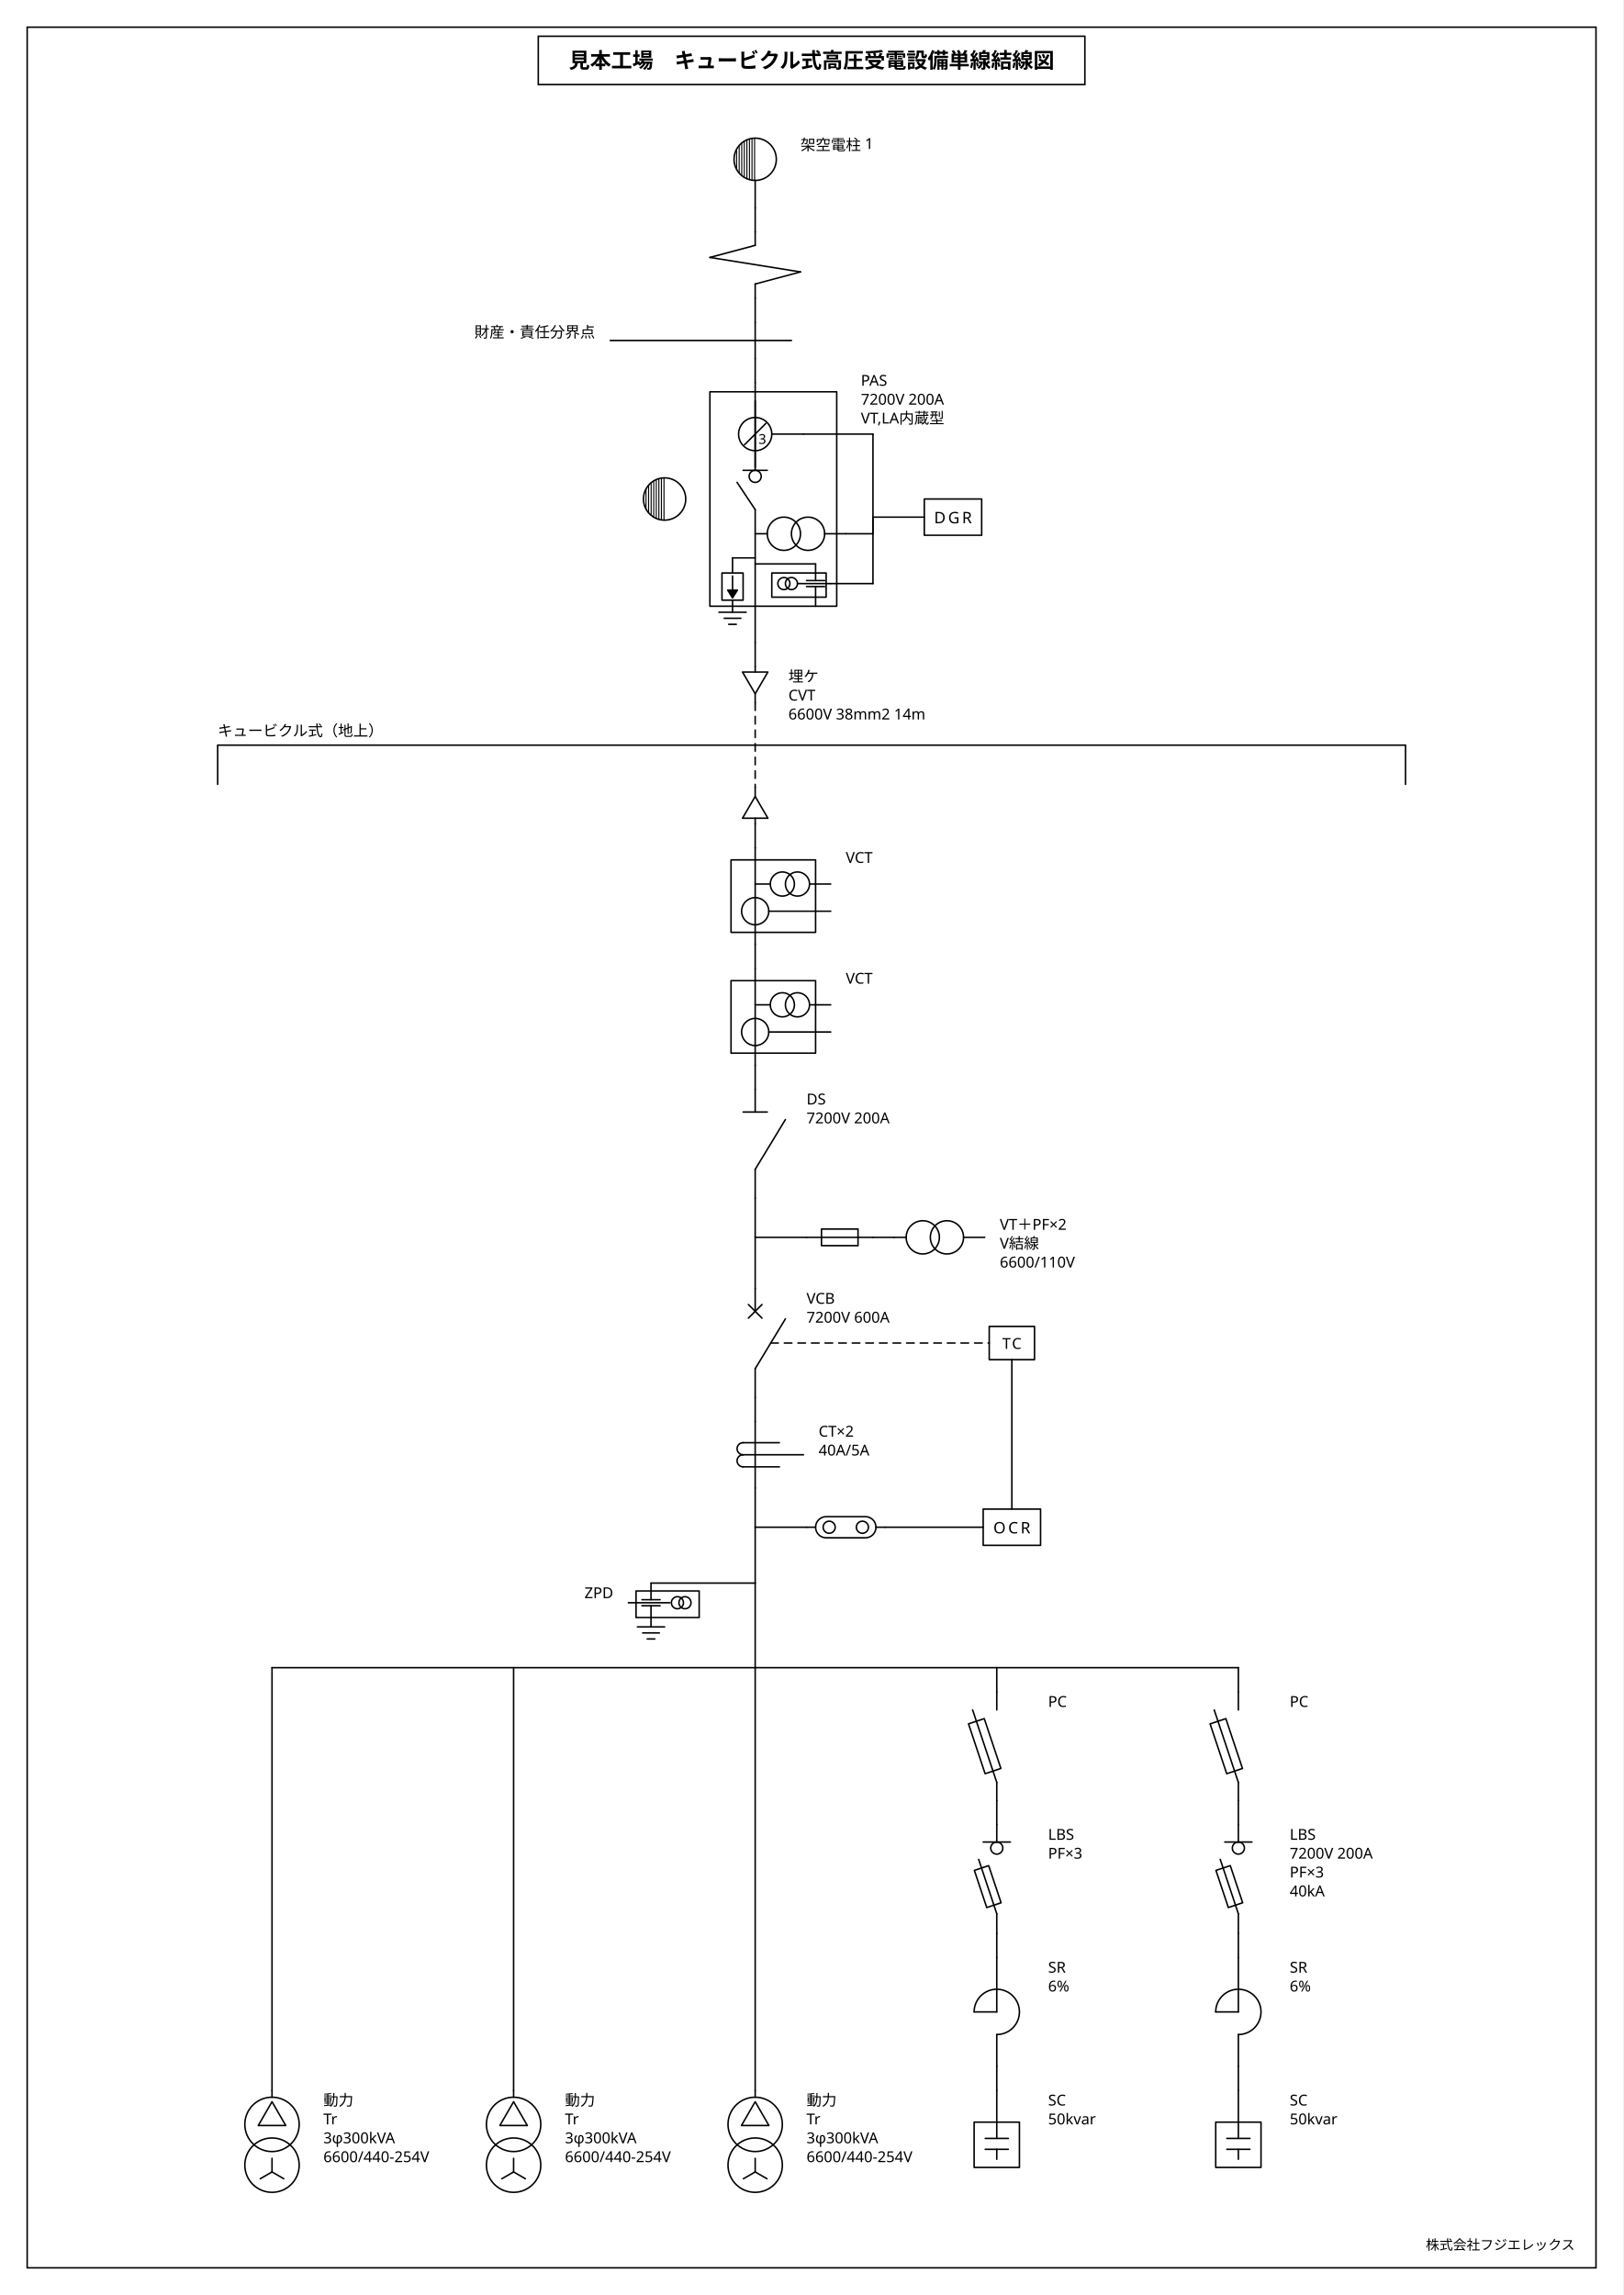
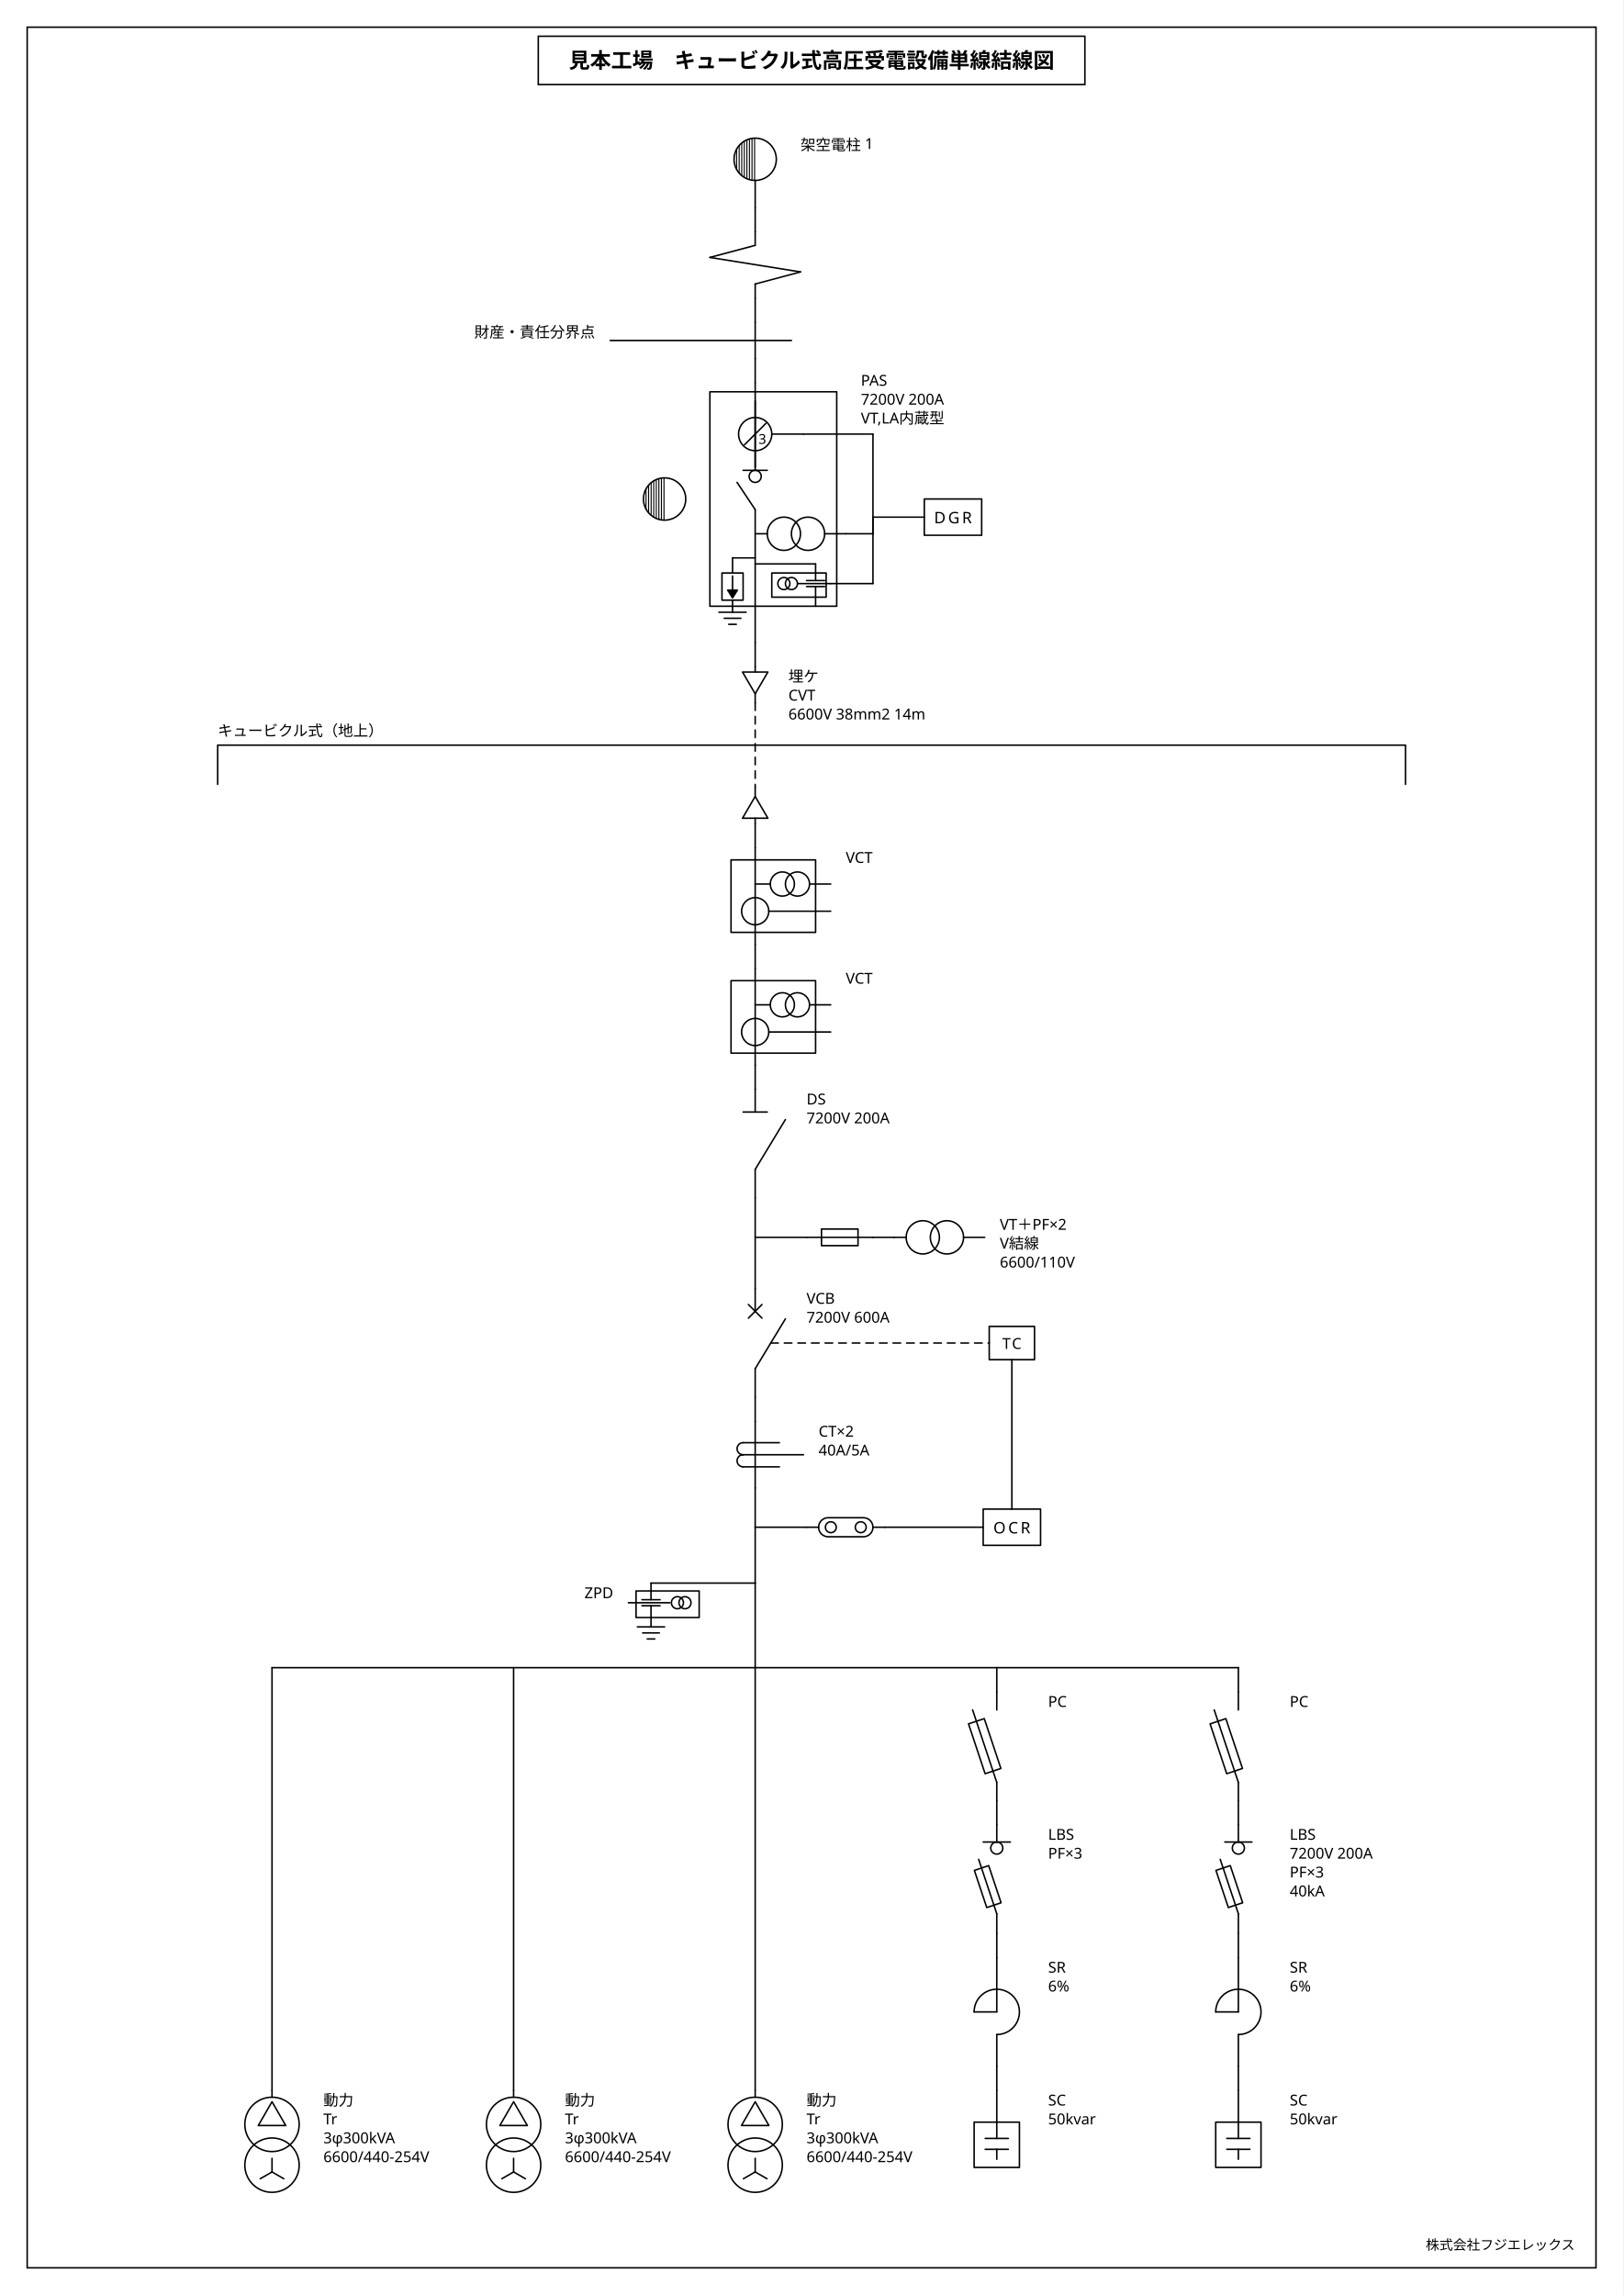
<svg xmlns="http://www.w3.org/2000/svg" viewBox="0 0 1075 1520" width="1075" height="1520">
  <rect x="0" y="0" width="1075" height="1520" fill="#fff" />
  <g stroke="#000" fill="none">
    <rect x="18" y="18" width="1039" height="1484" stroke-width="1" />
    <rect x="356.5" y="24" width="362" height="32" stroke-width="1" />
  </g>
  <text x="537.5" y="45" font-size="14" font-weight="700" text-anchor="middle" font-family="IPAGothic, 'IPAゴシック', 'Noto Sans JP', 'Hiragino Kaku Gothic ProN', 'Yu Gothic', sans-serif" fill="#000">見本工場　キュービクル式高圧受電設備単線結線図</text>
  <text x="1043" y="1490" font-size="9" text-anchor="end" font-family="IPAGothic, 'IPAゴシック', 'Noto Sans JP', 'Hiragino Kaku Gothic ProN', 'Yu Gothic', sans-serif" fill="#000">株式会社フジエレックス</text>
  <g transform="translate(500.15 89.5) scale(1)">
    <g stroke="#000" fill="none" stroke-linecap="round" stroke-linejoin="round" color="#000">
      <path d="M -356 404 L 430.7 404 M -356 404 L -356 430 M 430.7 404 L 430.7 430" fill="none" stroke-width="1" />
      <text x="-356" y="398" font-size="10" font-family="IPAGothic, 'IPAゴシック', 'Noto Sans JP', 'Hiragino Kaku Gothic ProN', 'Yu Gothic', sans-serif" fill="currentColor" stroke="none">キュービクル式（地上）</text>
      <line x1="0" y1="48" x2="0" y2="64" stroke-width="1" />
      <line x1="0" y1="108" x2="0" y2="124" stroke-width="1" />
      <line x1="0" y1="148" x2="0" y2="164" stroke-width="1" />
      <line x1="0" y1="280" x2="-15" y2="280" stroke-width="1" />
      <line x1="0" y1="284" x2="40" y2="284" stroke-width="1" />
      <line x1="32" y1="198" x2="78" y2="198" stroke-width="1" />
      <line x1="78" y1="198" x2="78" y2="253" stroke-width="1" />
      <line x1="60" y1="264" x2="78" y2="264" stroke-width="1" />
      <line x1="78" y1="264" x2="78" y2="253" stroke-width="1" />
      <line x1="50" y1="297" x2="78" y2="297" stroke-width="1" />
      <line x1="78" y1="297" x2="78" y2="253" stroke-width="1" />
      <line x1="78" y1="253" x2="112" y2="253" stroke-width="1" />
      <line x1="0" y1="336" x2="0" y2="352" stroke-width="1" />
      <line x1="0" y1="376" x2="0" y2="432" stroke-width="1" stroke-dasharray="5 4" />
      <line x1="0" y1="456" x2="0" y2="472" stroke-width="1" />
      <line x1="0" y1="536" x2="0" y2="552" stroke-width="1" />
      <line x1="0" y1="616" x2="0" y2="632" stroke-width="1" />
      <line x1="0" y1="704" x2="0" y2="730" stroke-width="1" />
      <line x1="0" y1="730" x2="34" y2="730" stroke-width="1" />
      <line x1="78" y1="730" x2="92" y2="730" stroke-width="1" />
      <line x1="0" y1="730" x2="0" y2="764" stroke-width="1" />
      <line x1="0" y1="836" x2="0" y2="852" stroke-width="1" />
      <line x1="0" y1="896" x2="0" y2="922" stroke-width="1" />
      <line x1="0" y1="922" x2="34" y2="922" stroke-width="1" />
      <line x1="86" y1="922" x2="151" y2="922" stroke-width="1" />
      <line x1="10.303" y1="800" x2="155" y2="800" stroke-width="1" stroke-dasharray="5 4" />
      <line x1="170" y1="811" x2="170" y2="910" stroke-width="1" />
      <line x1="0" y1="922" x2="0" y2="959" stroke-width="1" />
      <line x1="0" y1="959" x2="-69" y2="959" stroke-width="1" />
      <line x1="0" y1="959" x2="0" y2="1015" stroke-width="1" />
      <line x1="-320" y1="1015" x2="320" y2="1015" stroke-width="1" />
      <line x1="-320" y1="1015" x2="-320" y2="1295" stroke-width="1" />
      <line x1="-160" y1="1015" x2="-160" y2="1295" stroke-width="1" />
      <line x1="0" y1="1015" x2="0" y2="1295" stroke-width="1" />
      <line x1="160" y1="1015" x2="160" y2="1031" stroke-width="1" />
      <line x1="160" y1="1103" x2="160" y2="1119" stroke-width="1" />
      <line x1="160" y1="1191" x2="160" y2="1207" stroke-width="1" />
      <line x1="160" y1="1279" x2="160" y2="1295" stroke-width="1" />
      <line x1="320" y1="1015" x2="320" y2="1031" stroke-width="1" />
      <line x1="320" y1="1103" x2="320" y2="1119" stroke-width="1" />
      <line x1="320" y1="1191" x2="320" y2="1207" stroke-width="1" />
      <line x1="320" y1="1279" x2="320" y2="1295" stroke-width="1" />
      <g transform="translate(-16 0)">
        <circle cx="16" cy="16" r="14" fill="none" stroke-width="1" />
        <line x1="3.7" y1="9.313" x2="3.7" y2="22.687" stroke-width="0.7" />
        <line x1="5.4" y1="6.855" x2="5.4" y2="25.145" stroke-width="0.7" />
        <line x1="7.1" y1="5.193" x2="7.1" y2="26.807" stroke-width="0.7" />
        <line x1="8.8" y1="3.993" x2="8.8" y2="28.007" stroke-width="0.7" />
        <line x1="10.5" y1="3.126" x2="10.5" y2="28.874" stroke-width="0.7" />
        <line x1="12.2" y1="2.526" x2="12.2" y2="29.474" stroke-width="0.7" />
        <line x1="13.9" y1="2.158" x2="13.9" y2="29.842" stroke-width="0.7" />
        <line x1="15.6" y1="2.006" x2="15.6" y2="29.994" stroke-width="0.7" />
        <line x1="16" y1="30" x2="16" y2="48" stroke-width="1" />
      </g>
      <text x="30" y="10" font-size="10" text-anchor="start" font-family="IPAGothic, 'IPAゴシック', 'Noto Sans JP', 'Hiragino Kaku Gothic ProN', 'Yu Gothic', sans-serif" fill="currentColor" stroke="none">
        <tspan x="30" dy="0">架空電柱 1</tspan>
      </text>
      <g transform="translate(-30 64)">
        <line x1="30" y1="0" x2="30" y2="9" stroke-width="1" />
        <line x1="30" y1="9" x2="0" y2="17" stroke-width="1" />
        <line x1="0" y1="17" x2="60" y2="26.6" stroke-width="1" />
        <line x1="60" y1="26.6" x2="30" y2="34.6" stroke-width="1" />
        <line x1="30" y1="34.6" x2="30" y2="44" stroke-width="1" />
      </g>
      <g transform="translate(-96 124)">
        <line x1="96" y1="0" x2="96" y2="24" stroke-width="1" />
        <line x1="0" y1="12" x2="120" y2="12" stroke-width="1" />
      </g>
      <text x="-106" y="134" font-size="10" text-anchor="end" font-family="IPAGothic, 'IPAゴシック', 'Noto Sans JP', 'Hiragino Kaku Gothic ProN', 'Yu Gothic', sans-serif" fill="currentColor" stroke="none">
        <tspan x="-106" dy="0">財産・責任分界点</tspan>
      </text>
      <g transform="translate(-36 164)">
        <line x1="36" y1="0" x2="36" y2="6" stroke-width="1" />
        <rect x="6" y="6" width="84" height="142" fill="none" stroke-width="1" />
        <line x1="36" y1="6" x2="36" y2="58" stroke-width="1" />
        <line x1="28" y1="58" x2="44" y2="58" stroke-width="1" />
        <circle cx="36" cy="62" r="4" fill="none" stroke-width="1" />
        <line x1="36" y1="84" x2="24" y2="66" stroke-width="1" />
        <line x1="36" y1="84" x2="36" y2="172" stroke-width="1" />
      </g>
      <text x="70" y="166" font-size="10" text-anchor="start" font-family="IPAGothic, 'IPAゴシック', 'Noto Sans JP', 'Hiragino Kaku Gothic ProN', 'Yu Gothic', sans-serif" fill="currentColor" stroke="none">
        <tspan x="70" dy="0">PAS</tspan>
        <tspan x="70" dy="12.5">7200V 200A</tspan>
        <tspan x="70" dy="12.5">VT,LA内蔵型</tspan>
      </text>
      <g transform="translate(-76 225)">
        <circle cx="16" cy="16" r="14" fill="none" stroke-width="1" />
        <line x1="3.7" y1="9.313" x2="3.7" y2="22.687" stroke-width="0.7" />
        <line x1="5.4" y1="6.855" x2="5.4" y2="25.145" stroke-width="0.7" />
        <line x1="7.1" y1="5.193" x2="7.1" y2="26.807" stroke-width="0.7" />
        <line x1="8.8" y1="3.993" x2="8.8" y2="28.007" stroke-width="0.7" />
        <line x1="10.5" y1="3.126" x2="10.5" y2="28.874" stroke-width="0.7" />
        <line x1="12.2" y1="2.526" x2="12.2" y2="29.474" stroke-width="0.7" />
        <line x1="13.9" y1="2.158" x2="13.9" y2="29.842" stroke-width="0.7" />
        <line x1="15.6" y1="2.006" x2="15.6" y2="29.994" stroke-width="0.7" />
      </g>
      <g transform="translate(-20 176)">
        <line x1="20" y1="0" x2="20" y2="44" stroke-width="1" />
        <circle cx="20" cy="22" r="11" fill="none" stroke-width="1" />
        <line x1="12.929" y1="29.071" x2="27.071" y2="14.929" stroke-width="1" />
        <text x="24.75" y="25" font-size="9" text-anchor="middle" dominant-baseline="central" font-family="IPAGothic, 'IPAゴシック', 'Noto Sans JP', 'Hiragino Kaku Gothic ProN', 'Yu Gothic', sans-serif" fill="currentColor" stroke="none">3</text>
        <line x1="31" y1="22" x2="52" y2="22" stroke-width="1" />
      </g>
      <g transform="translate(0 249)">
        <line x1="0" y1="15" x2="8" y2="15" stroke-width="1" />
        <circle cx="19" cy="15" r="11" fill="none" stroke-width="1" />
        <circle cx="35" cy="15" r="11" fill="none" stroke-width="1" />
        <line x1="46" y1="15" x2="60" y2="15" stroke-width="1" />
      </g>
      <g transform="translate(-35 280)">
        <line x1="20" y1="0" x2="20" y2="10" stroke-width="1" />
        <rect x="13" y="10" width="14" height="18" fill="none" stroke-width="1" />
        <line x1="20" y1="12" x2="20" y2="23" stroke-width="1" />
        <polygon points="16.8,21.38 20,26.5 23.2,21.38" fill="currentColor" stroke-width="1" />
        <line x1="20" y1="28" x2="20" y2="36" stroke-width="1" />
        <line x1="11" y1="36" x2="29" y2="36" stroke-width="1" />
        <line x1="14.5" y1="40" x2="25.5" y2="40" stroke-width="1" />
        <line x1="17.5" y1="44" x2="22.5" y2="44" stroke-width="1" />
      </g>
      <g transform="translate(10 284)">
        <line x1="30" y1="0" x2="30" y2="11" stroke-width="1" />
        <rect x="1" y="6" width="36" height="16" fill="none" stroke-width="1" />
        <line x1="24" y1="11" x2="36" y2="11" stroke-width="1" />
        <line x1="24" y1="15" x2="36" y2="15" stroke-width="1" />
        <line x1="30" y1="15" x2="30" y2="28" stroke-width="1" />
        <line x1="18" y1="13" x2="40" y2="13" stroke-width="1" />
        <circle cx="9" cy="13" r="4" fill="none" stroke-width="1" />
        <circle cx="14" cy="13" r="4" fill="none" stroke-width="1" />
      </g>
      <g transform="translate(112 241)">
        <rect x="0" y="0" width="38" height="24" fill="none" stroke-width="1" />
        <text x="19" y="12" font-size="10.5" text-anchor="middle" dominant-baseline="central" font-family="IPAGothic, 'IPAゴシック', 'Noto Sans JP', 'Hiragino Kaku Gothic ProN', 'Yu Gothic', sans-serif" letter-spacing="1.6" fill="currentColor" stroke="none">DGR</text>
      </g>
      <g transform="translate(-12 352)">
        <line x1="12" y1="0" x2="12" y2="3.6" stroke-width="1" />
        <polygon points="3.6,3.6 20.4,3.6 12,18" fill="none" stroke-width="1" />
        <line x1="12" y1="18" x2="12" y2="24" stroke-width="1" />
      </g>
      <text x="22" y="362" font-size="10" text-anchor="start" font-family="IPAGothic, 'IPAゴシック', 'Noto Sans JP', 'Hiragino Kaku Gothic ProN', 'Yu Gothic', sans-serif" fill="currentColor" stroke="none">
        <tspan x="22" dy="0">埋ケ</tspan>
        <tspan x="22" dy="12.5">CVT</tspan>
        <tspan x="22" dy="12.5">6600V 38mm2 14m</tspan>
      </text>
      <g transform="translate(-12 432) rotate(180 12 12)">
        <line x1="12" y1="0" x2="12" y2="3.6" stroke-width="1" />
        <polygon points="3.6,3.6 20.4,3.6 12,18" fill="none" stroke-width="1" />
        <line x1="12" y1="18" x2="12" y2="24" stroke-width="1" />
      </g>
      <g transform="translate(-22 472)">
        <line x1="22" y1="0" x2="22" y2="64" stroke-width="1" />
        <rect x="6" y="8" width="56" height="48" fill="none" stroke-width="1" />
        <line x1="22" y1="24" x2="32" y2="24" stroke-width="1" />
        <circle cx="40" cy="24" r="8" fill="none" stroke-width="1" />
        <circle cx="50" cy="24" r="8" fill="none" stroke-width="1" />
        <line x1="58" y1="24" x2="72" y2="24" stroke-width="1" />
        <circle cx="22" cy="42" r="9" fill="none" stroke-width="1" />
        <line x1="31" y1="42" x2="72" y2="42" stroke-width="1" />
      </g>
      <text x="60" y="482" font-size="10" text-anchor="start" font-family="IPAGothic, 'IPAゴシック', 'Noto Sans JP', 'Hiragino Kaku Gothic ProN', 'Yu Gothic', sans-serif" fill="currentColor" stroke="none">
        <tspan x="60" dy="0">VCT</tspan>
      </text>
      <g transform="translate(-22 552)">
        <line x1="22" y1="0" x2="22" y2="64" stroke-width="1" />
        <rect x="6" y="8" width="56" height="48" fill="none" stroke-width="1" />
        <line x1="22" y1="24" x2="32" y2="24" stroke-width="1" />
        <circle cx="40" cy="24" r="8" fill="none" stroke-width="1" />
        <circle cx="50" cy="24" r="8" fill="none" stroke-width="1" />
        <line x1="58" y1="24" x2="72" y2="24" stroke-width="1" />
        <circle cx="22" cy="42" r="9" fill="none" stroke-width="1" />
        <line x1="31" y1="42" x2="72" y2="42" stroke-width="1" />
      </g>
      <text x="60" y="562" font-size="10" text-anchor="start" font-family="IPAGothic, 'IPAゴシック', 'Noto Sans JP', 'Hiragino Kaku Gothic ProN', 'Yu Gothic', sans-serif" fill="currentColor" stroke="none">
        <tspan x="60" dy="0">VCT</tspan>
      </text>
      <g transform="translate(-24 632)">
        <line x1="24" y1="0" x2="24" y2="15" stroke-width="1" />
        <line x1="16" y1="15" x2="32" y2="15" stroke-width="1" />
        <line x1="24" y1="53" x2="44" y2="20" stroke-width="1" />
        <line x1="24" y1="53" x2="24" y2="72" stroke-width="1" />
      </g>
      <text x="34" y="642" font-size="10" text-anchor="start" font-family="IPAGothic, 'IPAゴシック', 'Noto Sans JP', 'Hiragino Kaku Gothic ProN', 'Yu Gothic', sans-serif" fill="currentColor" stroke="none">
        <tspan x="34" dy="0">DS</tspan>
        <tspan x="34" dy="12.5">7200V 200A</tspan>
      </text>
      <g transform="translate(36 708) rotate(-90 20 22)">
        <line x1="20" y1="0" x2="20" y2="44" stroke-width="1" />
        <rect x="14.5" y="9.9" width="11" height="24.2" fill="none" stroke-width="1" />
      </g>
      <g transform="translate(92 715)">
        <line x1="0" y1="15" x2="8" y2="15" stroke-width="1" />
        <circle cx="19" cy="15" r="11" fill="none" stroke-width="1" />
        <circle cx="35" cy="15" r="11" fill="none" stroke-width="1" />
        <line x1="46" y1="15" x2="60" y2="15" stroke-width="1" />
      </g>
      <text x="162" y="725" font-size="10" text-anchor="start" font-family="IPAGothic, 'IPAゴシック', 'Noto Sans JP', 'Hiragino Kaku Gothic ProN', 'Yu Gothic', sans-serif" fill="currentColor" stroke="none">
        <tspan x="162" dy="0">VT＋PF×2</tspan>
        <tspan x="162" dy="12.5">V結線</tspan>
        <tspan x="162" dy="12.5">6600/110V</tspan>
      </text>
      <g transform="translate(-24 764)">
        <line x1="24" y1="0" x2="24" y2="15" stroke-width="1" />
        <line x1="19.5" y1="10.5" x2="28.5" y2="19.5" stroke-width="1" />
        <line x1="28.5" y1="10.5" x2="19.5" y2="19.5" stroke-width="1" />
        <line x1="24" y1="53" x2="44" y2="20" stroke-width="1" />
        <line x1="24" y1="53" x2="24" y2="72" stroke-width="1" />
      </g>
      <text x="34" y="774" font-size="10" text-anchor="start" font-family="IPAGothic, 'IPAゴシック', 'Noto Sans JP', 'Hiragino Kaku Gothic ProN', 'Yu Gothic', sans-serif" fill="currentColor" stroke="none">
        <tspan x="34" dy="0">VCB</tspan>
        <tspan x="34" dy="12.5">7200V 600A</tspan>
      </text>
      <g transform="translate(-24 852)">
        <line x1="24" y1="0" x2="24" y2="44" stroke-width="1" />
        <line x1="16" y1="14" x2="40" y2="14" stroke-width="1" />
        <line x1="16" y1="30" x2="40" y2="30" stroke-width="1" />
        <line x1="16" y1="22" x2="56" y2="22" stroke-width="1" />
        <path d="M 16 14 A 4 4 0 0 0 16 22" fill="none" stroke-width="1" />
        <path d="M 16 22 A 4 4 0 0 0 16 30" fill="none" stroke-width="1" />
      </g>
      <text x="42" y="862" font-size="10" text-anchor="start" font-family="IPAGothic, 'IPAゴシック', 'Noto Sans JP', 'Hiragino Kaku Gothic ProN', 'Yu Gothic', sans-serif" fill="currentColor" stroke="none">
        <tspan x="42" dy="0">CT×2</tspan>
        <tspan x="42" dy="12.5">40A/5A</tspan>
      </text>
      <g transform="translate(34 911)">
-         <line x1="0" y1="11" x2="6" y2="11" stroke-width="1" />
-         <rect x="6" y="4" width="40" height="14" rx="7" fill="none" stroke-width="1" />
-         <circle cx="15" cy="11" r="4" fill="none" stroke-width="1" />
-         <circle cx="37" cy="11" r="4" fill="none" stroke-width="1" />
-         <line x1="46" y1="11" x2="52" y2="11" stroke-width="1" />
+         <line x1="0" y1="11" x2="8" y2="11" stroke-width="1" />
+         <rect x="8" y="4.7" width="36" height="12.6" rx="6.3" fill="none" stroke-width="1" />
+         <circle cx="16.1" cy="11" r="3.6" fill="none" stroke-width="1" />
+         <circle cx="35.9" cy="11" r="3.6" fill="none" stroke-width="1" />
+         <line x1="44" y1="11" x2="52" y2="11" stroke-width="1" />
      </g>
      <g transform="translate(151 910)">
        <rect x="0" y="0" width="38" height="24" fill="none" stroke-width="1" />
        <text x="19" y="12" font-size="10.5" text-anchor="middle" dominant-baseline="central" font-family="IPAGothic, 'IPAゴシック', 'Noto Sans JP', 'Hiragino Kaku Gothic ProN', 'Yu Gothic', sans-serif" letter-spacing="1.6" fill="currentColor" stroke="none">OCR</text>
      </g>
      <g transform="translate(155 789)">
        <rect x="0" y="0" width="30" height="22" fill="none" stroke-width="1" />
        <text x="15" y="11" font-size="10" text-anchor="middle" dominant-baseline="central" font-family="IPAGothic, 'IPAゴシック', 'Noto Sans JP', 'Hiragino Kaku Gothic ProN', 'Yu Gothic', sans-serif" letter-spacing="1" fill="currentColor" stroke="none">TC</text>
      </g>
      <g transform="translate(-84 959)">
        <line x1="15" y1="0" x2="15" y2="11" stroke-width="1" />
        <rect x="5.1" y="5.2" width="41.8" height="17.6" fill="none" stroke-width="1" />
        <line x1="9" y1="11" x2="21" y2="11" stroke-width="1" />
        <line x1="9" y1="15" x2="21" y2="15" stroke-width="1" />
        <line x1="15" y1="15" x2="15" y2="29" stroke-width="1" />
        <line x1="6" y1="29" x2="24" y2="29" stroke-width="1" />
        <line x1="9.5" y1="33" x2="20.5" y2="33" stroke-width="1" />
        <line x1="12.5" y1="37" x2="17.5" y2="37" stroke-width="1" />
        <line x1="0" y1="13" x2="27.5" y2="13" stroke-width="1" />
        <circle cx="32.5" cy="13" r="4" fill="none" stroke-width="1" />
        <circle cx="37.5" cy="13" r="4" fill="none" stroke-width="1" />
      </g>
      <text x="-94" y="969" font-size="10" text-anchor="end" font-family="IPAGothic, 'IPAゴシック', 'Noto Sans JP', 'Hiragino Kaku Gothic ProN', 'Yu Gothic', sans-serif" fill="currentColor" stroke="none">
        <tspan x="-94" dy="0">ZPD</tspan>
      </text>
      <g transform="translate(-344 1295)">
        <line x1="24" y1="0" x2="24" y2="4.5" stroke-width="1" />
        <circle cx="24" cy="22.5" r="18" fill="none" stroke-width="1" />
        <circle cx="24" cy="49.5" r="18" fill="none" stroke-width="1" />
        <polygon points="24,7.5 33.093,23.25 14.907,23.25" fill="none" stroke-width="1" />
        <line x1="24" y1="54" x2="24" y2="45" stroke-width="1" />
        <line x1="24" y1="54" x2="31.794" y2="58.5" stroke-width="1" />
        <line x1="24" y1="54" x2="16.206" y2="58.5" stroke-width="1" />
      </g>
      <text x="-286" y="1305" font-size="10" text-anchor="start" font-family="IPAGothic, 'IPAゴシック', 'Noto Sans JP', 'Hiragino Kaku Gothic ProN', 'Yu Gothic', sans-serif" fill="currentColor" stroke="none">
        <tspan x="-286" dy="0">動力</tspan>
        <tspan x="-286" dy="12.5">Tr</tspan>
        <tspan x="-286" dy="12.5">3φ300kVA</tspan>
        <tspan x="-286" dy="12.5">6600/440-254V</tspan>
      </text>
      <g transform="translate(-184 1295)">
        <line x1="24" y1="0" x2="24" y2="4.5" stroke-width="1" />
        <circle cx="24" cy="22.5" r="18" fill="none" stroke-width="1" />
        <circle cx="24" cy="49.5" r="18" fill="none" stroke-width="1" />
        <polygon points="24,7.5 33.093,23.25 14.907,23.25" fill="none" stroke-width="1" />
        <line x1="24" y1="54" x2="24" y2="45" stroke-width="1" />
        <line x1="24" y1="54" x2="31.794" y2="58.5" stroke-width="1" />
        <line x1="24" y1="54" x2="16.206" y2="58.5" stroke-width="1" />
      </g>
      <text x="-126" y="1305" font-size="10" text-anchor="start" font-family="IPAGothic, 'IPAゴシック', 'Noto Sans JP', 'Hiragino Kaku Gothic ProN', 'Yu Gothic', sans-serif" fill="currentColor" stroke="none">
        <tspan x="-126" dy="0">動力</tspan>
        <tspan x="-126" dy="12.5">Tr</tspan>
        <tspan x="-126" dy="12.5">3φ300kVA</tspan>
        <tspan x="-126" dy="12.5">6600/440-254V</tspan>
      </text>
      <g transform="translate(-24 1295)">
        <line x1="24" y1="0" x2="24" y2="4.5" stroke-width="1" />
        <circle cx="24" cy="22.5" r="18" fill="none" stroke-width="1" />
        <circle cx="24" cy="49.5" r="18" fill="none" stroke-width="1" />
        <polygon points="24,7.5 33.093,23.25 14.907,23.25" fill="none" stroke-width="1" />
        <line x1="24" y1="54" x2="24" y2="45" stroke-width="1" />
        <line x1="24" y1="54" x2="31.794" y2="58.5" stroke-width="1" />
        <line x1="24" y1="54" x2="16.206" y2="58.5" stroke-width="1" />
      </g>
      <text x="34" y="1305" font-size="10" text-anchor="start" font-family="IPAGothic, 'IPAゴシック', 'Noto Sans JP', 'Hiragino Kaku Gothic ProN', 'Yu Gothic', sans-serif" fill="currentColor" stroke="none">
        <tspan x="34" dy="0">動力</tspan>
        <tspan x="34" dy="12.5">Tr</tspan>
        <tspan x="34" dy="12.5">3φ300kVA</tspan>
        <tspan x="34" dy="12.5">6600/440-254V</tspan>
      </text>
      <g transform="translate(136 1031)">
        <line x1="24" y1="0" x2="24" y2="12" stroke-width="1" />
        <line x1="24" y1="60" x2="8" y2="12" stroke-width="1" />
        <polygon points="26.718,50.761 15.718,17.761 5.282,21.239 16.282,54.239" fill="none" stroke-width="1" />
        <line x1="24" y1="60" x2="24" y2="72" stroke-width="1" />
      </g>
      <text x="194" y="1041" font-size="10" text-anchor="start" font-family="IPAGothic, 'IPAゴシック', 'Noto Sans JP', 'Hiragino Kaku Gothic ProN', 'Yu Gothic', sans-serif" fill="currentColor" stroke="none">
        <tspan x="194" dy="0">PC</tspan>
      </text>
      <g transform="translate(136 1119)">
        <line x1="24" y1="0" x2="24" y2="11.5" stroke-width="1" />
        <line x1="15" y1="11.5" x2="33" y2="11.5" stroke-width="1" />
        <circle cx="24" cy="15.5" r="4" fill="none" stroke-width="1" />
        <line x1="24" y1="59" x2="12" y2="23" stroke-width="1" />
        <polygon points="26.843,51.719 18.643,27.119 9.157,30.281 17.357,54.881" fill="none" stroke-width="1" />
        <line x1="24" y1="59" x2="24" y2="72" stroke-width="1" />
      </g>
      <text x="194" y="1129" font-size="10" text-anchor="start" font-family="IPAGothic, 'IPAゴシック', 'Noto Sans JP', 'Hiragino Kaku Gothic ProN', 'Yu Gothic', sans-serif" fill="currentColor" stroke="none">
        <tspan x="194" dy="0">LBS</tspan>
        <tspan x="194" dy="12.5">PF×3</tspan>
      </text>
      <g transform="translate(136 1207)">
        <path d="M 9 36 A 15 15 0 1 1 24 51" fill="none" stroke-width="1" />
        <line x1="24" y1="0" x2="24" y2="36" stroke-width="1" />
        <line x1="9" y1="36" x2="24" y2="36" stroke-width="1" />
        <line x1="24" y1="51" x2="24" y2="72" stroke-width="1" />
      </g>
      <text x="194" y="1217" font-size="10" text-anchor="start" font-family="IPAGothic, 'IPAゴシック', 'Noto Sans JP', 'Hiragino Kaku Gothic ProN', 'Yu Gothic', sans-serif" fill="currentColor" stroke="none">
        <tspan x="194" dy="0">SR</tspan>
        <tspan x="194" dy="12.5">6%</tspan>
      </text>
      <g transform="translate(136 1295)">
        <rect x="9" y="21" width="30" height="30" fill="none" stroke-width="1" />
        <line x1="24" y1="0" x2="24" y2="31.8" stroke-width="1" />
        <line x1="16.35" y1="31.8" x2="31.65" y2="31.8" stroke-width="1" />
        <line x1="16.35" y1="39" x2="31.65" y2="39" stroke-width="1" />
        <line x1="24" y1="39" x2="24" y2="45.6" stroke-width="1" />
      </g>
      <text x="194" y="1305" font-size="10" text-anchor="start" font-family="IPAGothic, 'IPAゴシック', 'Noto Sans JP', 'Hiragino Kaku Gothic ProN', 'Yu Gothic', sans-serif" fill="currentColor" stroke="none">
        <tspan x="194" dy="0">SC</tspan>
        <tspan x="194" dy="12.5">50kvar</tspan>
      </text>
      <g transform="translate(296 1031)">
        <line x1="24" y1="0" x2="24" y2="12" stroke-width="1" />
        <line x1="24" y1="60" x2="8" y2="12" stroke-width="1" />
        <polygon points="26.718,50.761 15.718,17.761 5.282,21.239 16.282,54.239" fill="none" stroke-width="1" />
        <line x1="24" y1="60" x2="24" y2="72" stroke-width="1" />
      </g>
      <text x="354" y="1041" font-size="10" text-anchor="start" font-family="IPAGothic, 'IPAゴシック', 'Noto Sans JP', 'Hiragino Kaku Gothic ProN', 'Yu Gothic', sans-serif" fill="currentColor" stroke="none">
        <tspan x="354" dy="0">PC</tspan>
      </text>
      <g transform="translate(296 1119)">
        <line x1="24" y1="0" x2="24" y2="11.5" stroke-width="1" />
        <line x1="15" y1="11.5" x2="33" y2="11.5" stroke-width="1" />
        <circle cx="24" cy="15.5" r="4" fill="none" stroke-width="1" />
        <line x1="24" y1="59" x2="12" y2="23" stroke-width="1" />
        <polygon points="26.843,51.719 18.643,27.119 9.157,30.281 17.357,54.881" fill="none" stroke-width="1" />
        <line x1="24" y1="59" x2="24" y2="72" stroke-width="1" />
      </g>
      <text x="354" y="1129" font-size="10" text-anchor="start" font-family="IPAGothic, 'IPAゴシック', 'Noto Sans JP', 'Hiragino Kaku Gothic ProN', 'Yu Gothic', sans-serif" fill="currentColor" stroke="none">
        <tspan x="354" dy="0">LBS</tspan>
        <tspan x="354" dy="12.5">7200V 200A</tspan>
        <tspan x="354" dy="12.5">PF×3</tspan>
        <tspan x="354" dy="12.5">40kA</tspan>
      </text>
      <g transform="translate(296 1207)">
        <path d="M 9 36 A 15 15 0 1 1 24 51" fill="none" stroke-width="1" />
        <line x1="24" y1="0" x2="24" y2="36" stroke-width="1" />
        <line x1="9" y1="36" x2="24" y2="36" stroke-width="1" />
        <line x1="24" y1="51" x2="24" y2="72" stroke-width="1" />
      </g>
      <text x="354" y="1217" font-size="10" text-anchor="start" font-family="IPAGothic, 'IPAゴシック', 'Noto Sans JP', 'Hiragino Kaku Gothic ProN', 'Yu Gothic', sans-serif" fill="currentColor" stroke="none">
        <tspan x="354" dy="0">SR</tspan>
        <tspan x="354" dy="12.5">6%</tspan>
      </text>
      <g transform="translate(296 1295)">
        <rect x="9" y="21" width="30" height="30" fill="none" stroke-width="1" />
        <line x1="24" y1="0" x2="24" y2="31.8" stroke-width="1" />
        <line x1="16.35" y1="31.8" x2="31.65" y2="31.8" stroke-width="1" />
        <line x1="16.35" y1="39" x2="31.65" y2="39" stroke-width="1" />
        <line x1="24" y1="39" x2="24" y2="45.6" stroke-width="1" />
      </g>
      <text x="354" y="1305" font-size="10" text-anchor="start" font-family="IPAGothic, 'IPAゴシック', 'Noto Sans JP', 'Hiragino Kaku Gothic ProN', 'Yu Gothic', sans-serif" fill="currentColor" stroke="none">
        <tspan x="354" dy="0">SC</tspan>
        <tspan x="354" dy="12.5">50kvar</tspan>
      </text>
    </g>
  </g>
</svg>
